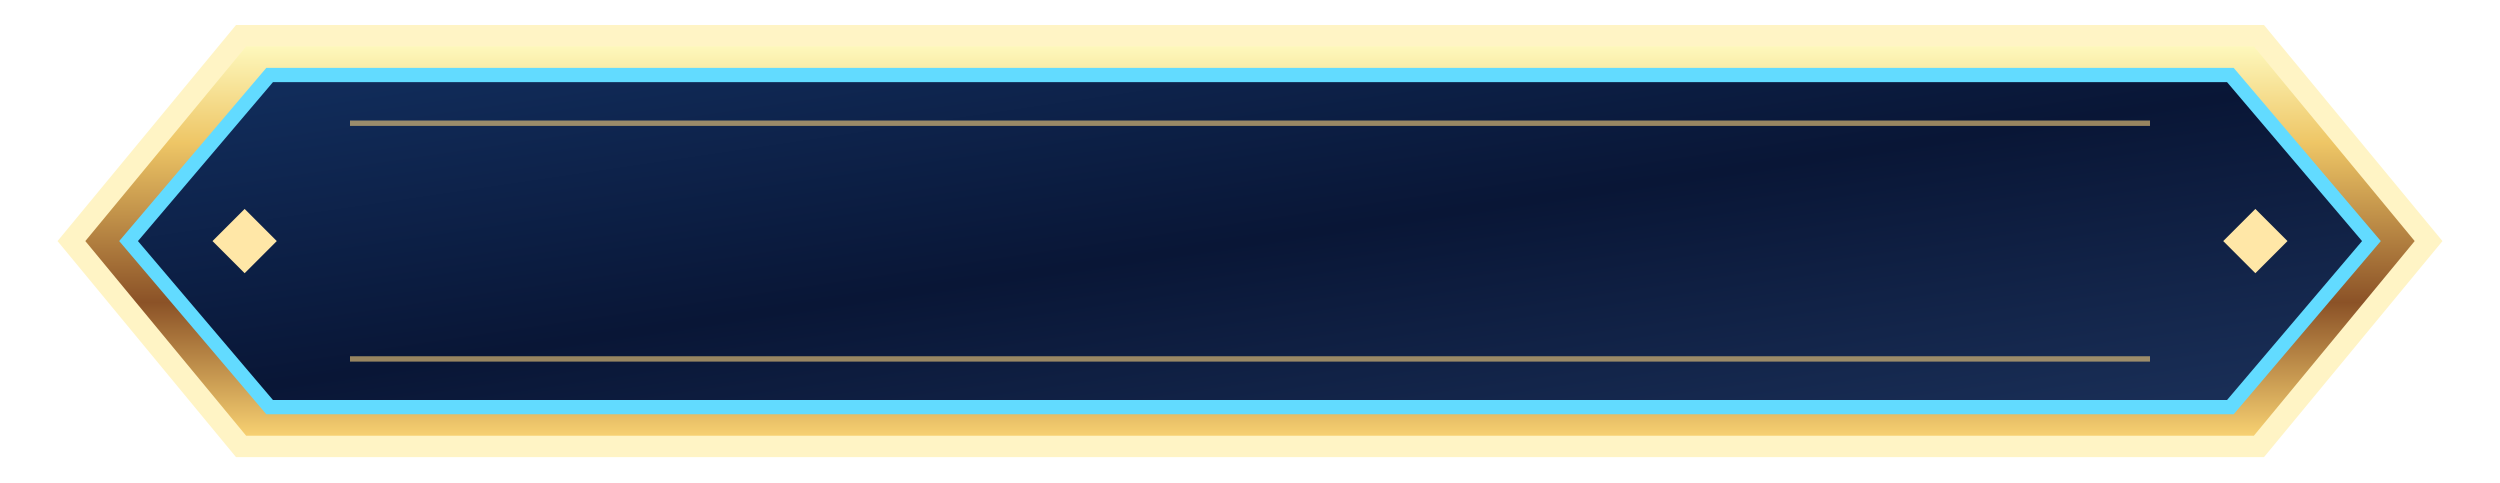
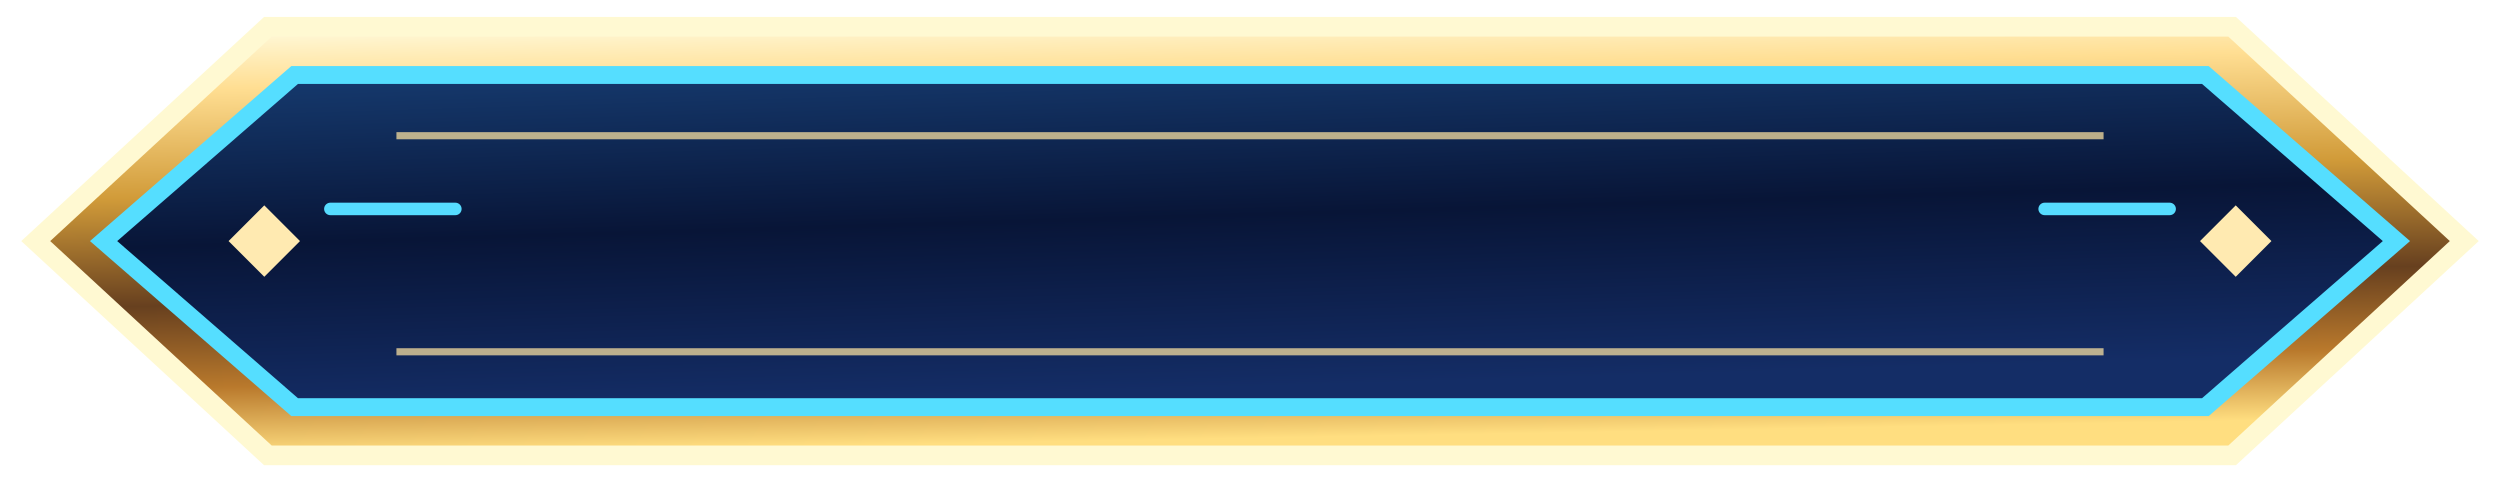
- <svg xmlns="http://www.w3.org/2000/svg" width="1400" height="270" viewBox="0 0 1400 270">
+ <svg xmlns="http://www.w3.org/2000/svg" width="1400" height="270" viewBox="0 0 1400 270" role="img" aria-label="Decorative randomizer frame">
  <defs>
-     <linearGradient id="edge" x1="0" y1="0" x2="0" y2="1">
-       <stop stop-color="#fffdc5" />
-       <stop offset=".26" stop-color="#eec666" />
-       <stop offset=".65" stop-color="#8b5227" />
-       <stop offset="1" stop-color="#ffda77" />
+     <linearGradient id="metal" x1="0" y1="0" x2="1" y2="1">
+       <stop stop-color="#f3fcff" />
+       <stop offset=".16" stop-color="#3479ac" />
+       <stop offset=".37" stop-color="#091b48" />
+       <stop offset=".73" stop-color="#174677" />
+       <stop offset="1" stop-color="#a7f7ff" />
    </linearGradient>
-     <linearGradient id="body" x1="0" y1="0" x2="1" y2="1">
-       <stop stop-color="#122f5f" />
-       <stop offset=".5" stop-color="#091636" />
-       <stop offset="1" stop-color="#1b315a" />
+     <linearGradient id="gold" x1="0" y1="0" x2=".1" y2="1">
+       <stop stop-color="#fffce2" />
+       <stop offset=".15" stop-color="#ffde92" />
+       <stop offset=".4" stop-color="#d19b39" />
+       <stop offset=".65" stop-color="#67401f" />
+       <stop offset=".84" stop-color="#b9792c" />
+       <stop offset="1" stop-color="#ffde80" />
    </linearGradient>
+     <linearGradient id="navy" x1="0" y1="0" x2=".2" y2="1">
+       <stop stop-color="#163b70" />
+       <stop offset=".5" stop-color="#081537" />
+       <stop offset="1" stop-color="#142d66" />
+     </linearGradient>
+     <radialGradient id="plasma">
+       <stop stop-color="#a7faff" stop-opacity=".4" />
+       <stop offset=".7" stop-color="#34a8e7" stop-opacity=".08" />
+       <stop offset="1" stop-color="#a1e8ff" stop-opacity=".04" />
+     </radialGradient>
+     <filter id="blur">
+       <feGaussianBlur stdDeviation="13" />
+     </filter>
  </defs>
-   <path d="M135 20H1265L1360 135L1265 250H135L40 135Z" fill="url(#edge)" stroke="#fff4c5" stroke-width="12" />
-   <path d="M151 42H1249L1328 135L1249 228H151L72 135Z" fill="url(#body)" stroke="#62dbff" stroke-width="8" />
-   <path d="M196 69H1204M196 201H1204" stroke="#f6cf7c" stroke-width="3" opacity=".6" />
-   <path d="m119 135 18-18 18 18-18 18zM1281 135l-18-18-18 18 18 18z" fill="#ffe7a7" />
+   <path d="M150 15H1250L1380 135L1250 255H150L20 135Z" fill="url(#gold)" stroke="#fff9d2" stroke-width="11" />
+   <path d="M165 42H1235L1342 135L1235 228H165L58 135Z" fill="url(#navy)" stroke="#55deff" stroke-width="10" />
+   <path d="M222 76H1178M222 197H1178" stroke="#f6dd9f" stroke-width="4" opacity=".75" />
+   <path d="M128 135l20-20 20 20-20 20ZM1272 135l-20-20-20 20 20 20Z" fill="#ffeab1" />
+   <path d="M185 117H255M1145 117H1215" stroke="#56dcff" stroke-width="7" stroke-linecap="round" />
</svg>
